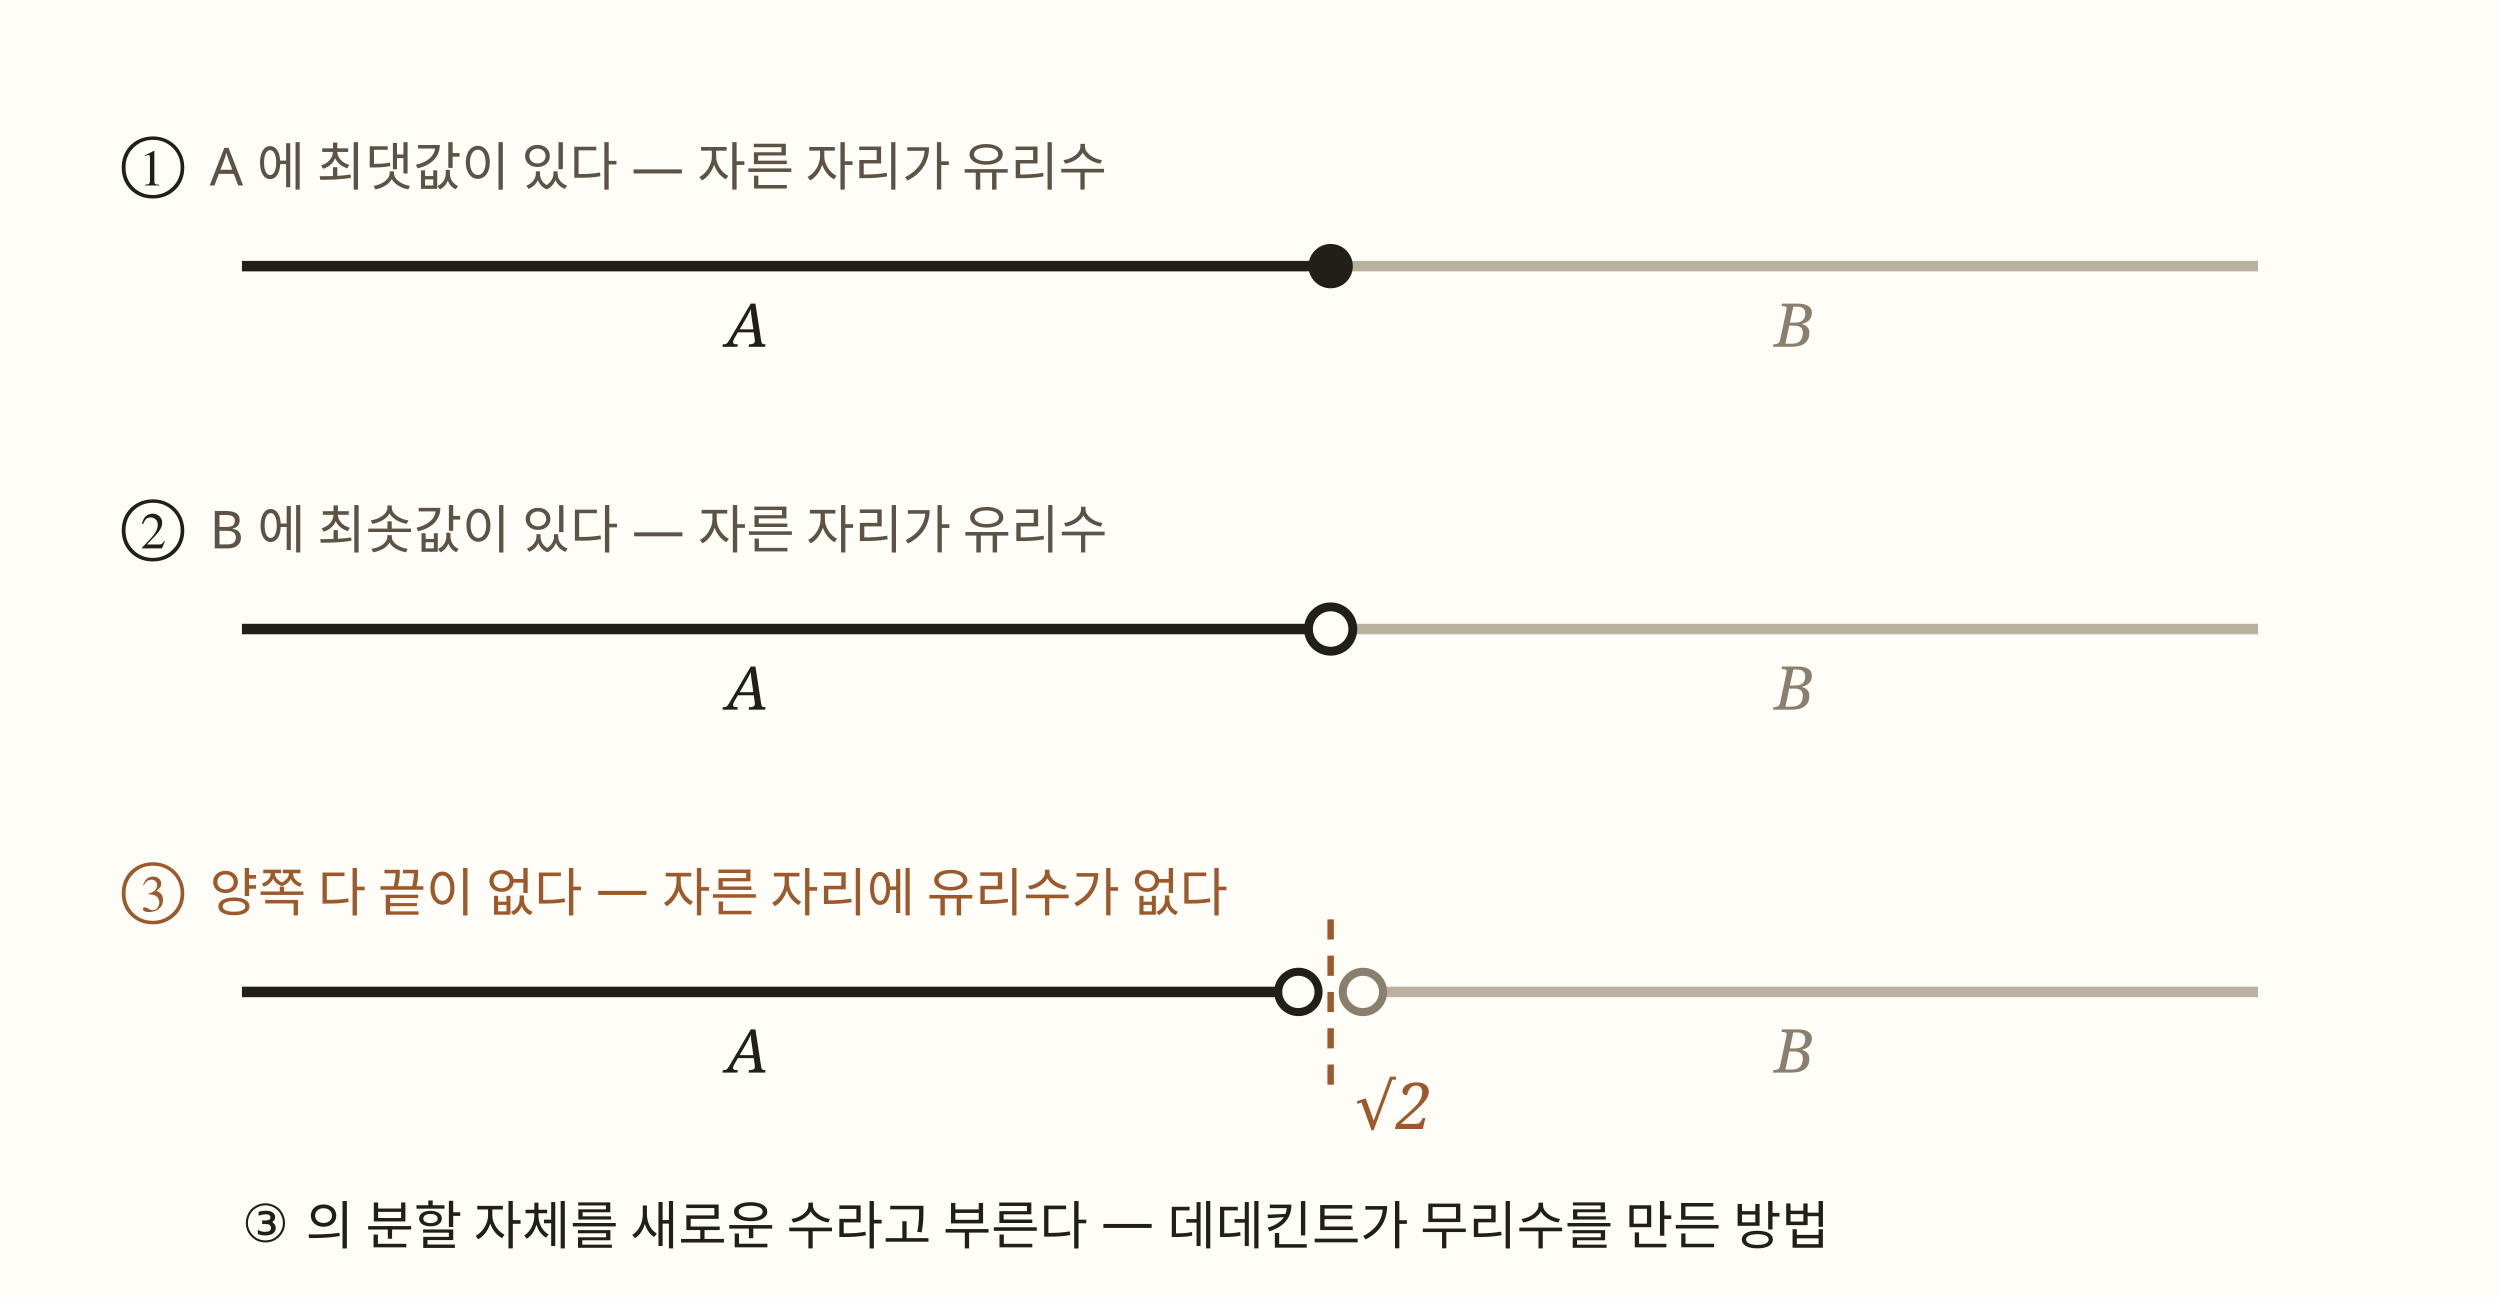
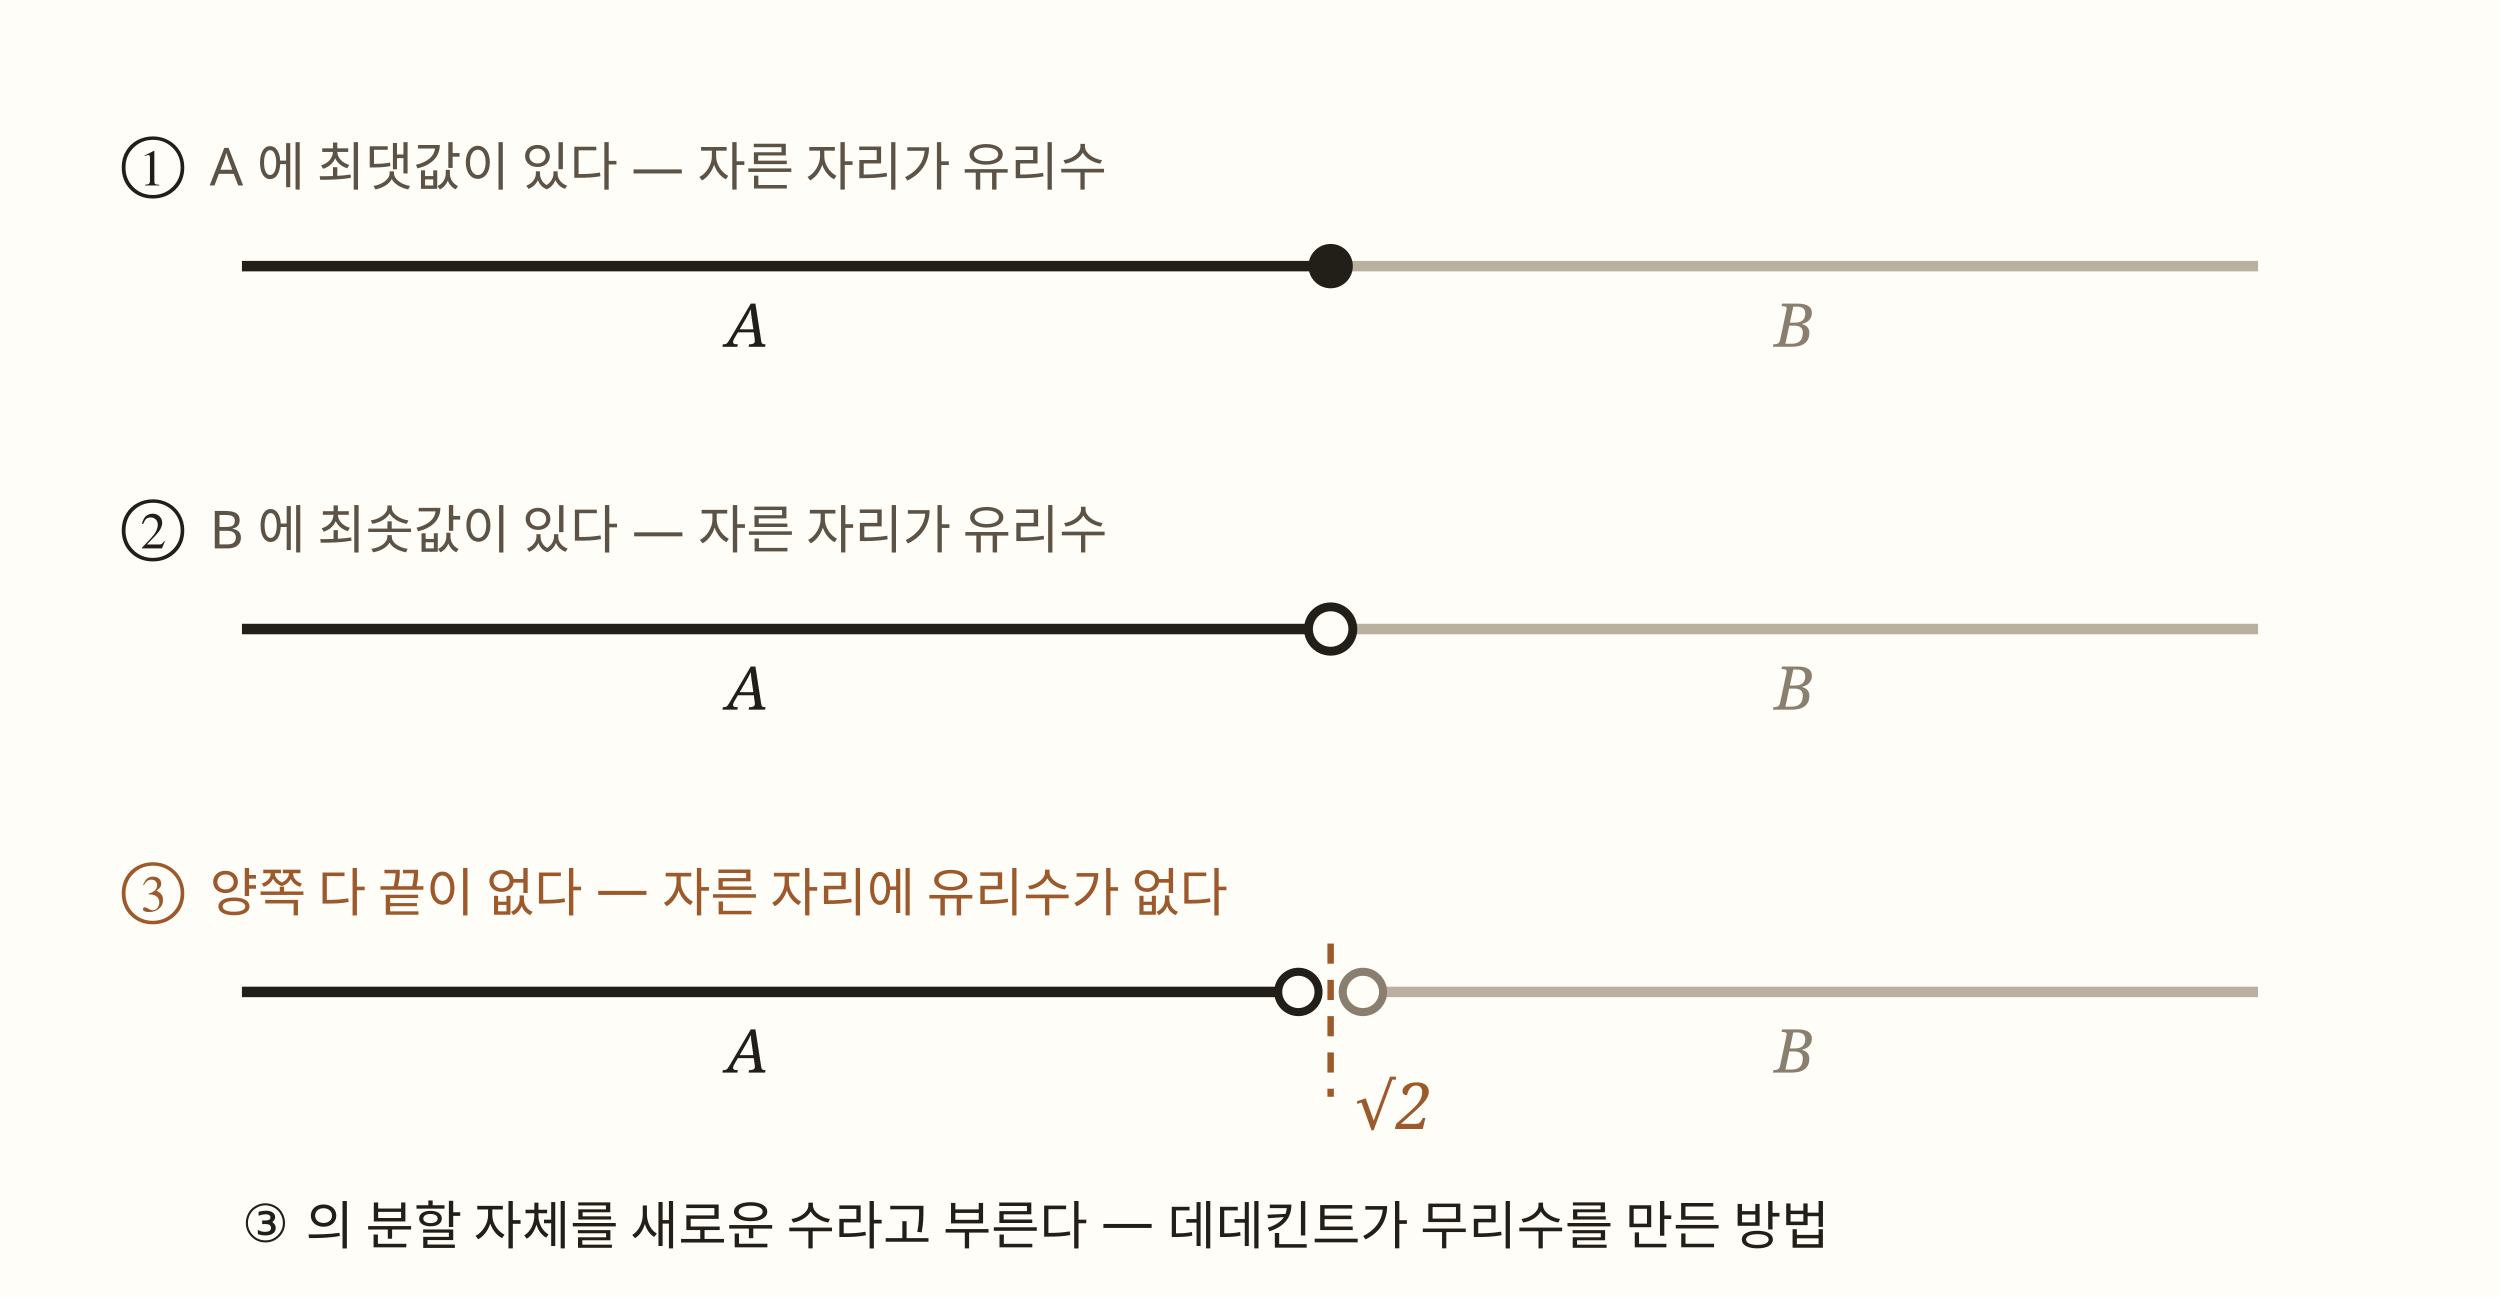
<svg xmlns="http://www.w3.org/2000/svg" viewBox="0 0 620 322" role="img" aria-label="유리수를 자르는 세 가지 경우와 데데킨트 절단">
  <rect width="620" height="322" fill="#FFFDF7" />
  <text x="30" y="46" font-family="EB Garamond, Georgia, serif" font-size="17" fill="#221E18">①</text>
  <text x="52" y="46" font-family="Pretendard, 'Malgun Gothic', sans-serif" font-size="13" fill="#5C5346">A 에 최댓값이 있다 — 자른 자리가 유리수</text>
  <line x1="60" y1="66" x2="330" y2="66" stroke="#221E18" stroke-width="2.6" />
  <line x1="330" y1="66" x2="560" y2="66" stroke="#B9B0A0" stroke-width="2.6" />
  <circle cx="330" cy="66" r="5.5" fill="#221E18" />
  <text x="180" y="86" font-family="EB Garamond, Georgia, serif" font-style="italic" font-size="15" fill="#221E18">A</text>
  <text x="440" y="86" font-family="EB Garamond, Georgia, serif" font-style="italic" font-size="15" fill="#8A7F6E">B</text>
  <text x="30" y="136" font-family="EB Garamond, Georgia, serif" font-size="17" fill="#221E18">②</text>
  <text x="52" y="136" font-family="Pretendard, 'Malgun Gothic', sans-serif" font-size="13" fill="#5C5346">B 에 최솟값이 있다 — 자른 자리가 유리수</text>
  <line x1="60" y1="156" x2="330" y2="156" stroke="#221E18" stroke-width="2.6" />
  <line x1="330" y1="156" x2="560" y2="156" stroke="#B9B0A0" stroke-width="2.6" />
  <circle cx="330" cy="156" r="5.5" fill="#FFFDF7" stroke="#221E18" stroke-width="2.2" />
  <text x="180" y="176" font-family="EB Garamond, Georgia, serif" font-style="italic" font-size="15" fill="#221E18">A</text>
  <text x="440" y="176" font-family="EB Garamond, Georgia, serif" font-style="italic" font-size="15" fill="#8A7F6E">B</text>
  <text x="30" y="226" font-family="EB Garamond, Georgia, serif" font-size="17" fill="#9C5A2C">③</text>
  <text x="52" y="226" font-family="Pretendard, 'Malgun Gothic', sans-serif" font-size="13" fill="#9C5A2C">양쪽 다 끝이 없다 — 자른 자리에 유리수가 없다</text>
  <line x1="60" y1="246" x2="322" y2="246" stroke="#221E18" stroke-width="2.6" />
  <line x1="338" y1="246" x2="560" y2="246" stroke="#B9B0A0" stroke-width="2.6" />
  <circle cx="322" cy="246" r="5" fill="#FFFDF7" stroke="#221E18" stroke-width="2" />
  <circle cx="338" cy="246" r="5" fill="#FFFDF7" stroke="#8A7F6E" stroke-width="2" />
-   <line x1="330" y1="228" x2="330" y2="272" stroke="#9C5A2C" stroke-width="1.6" stroke-dasharray="5 4" />
+   <line x1="330" y1="234" x2="330" y2="272" stroke="#9C5A2C" stroke-width="1.6" stroke-dasharray="5 4" />
  <text x="336" y="280" font-family="EB Garamond, Georgia, serif" font-style="italic" font-size="16" fill="#9C5A2C">√2</text>
  <text x="180" y="266" font-family="EB Garamond, Georgia, serif" font-style="italic" font-size="15" fill="#221E18">A</text>
  <text x="440" y="266" font-family="EB Garamond, Georgia, serif" font-style="italic" font-size="15" fill="#8A7F6E">B</text>
  <text x="60" y="308" font-family="Pretendard, 'Malgun Gothic', sans-serif" font-size="13" fill="#221E18">③ 의 분할 자체를 새로운 수라고 부른다 — 데데킨트가 무리수를 만든 방법</text>
</svg>
